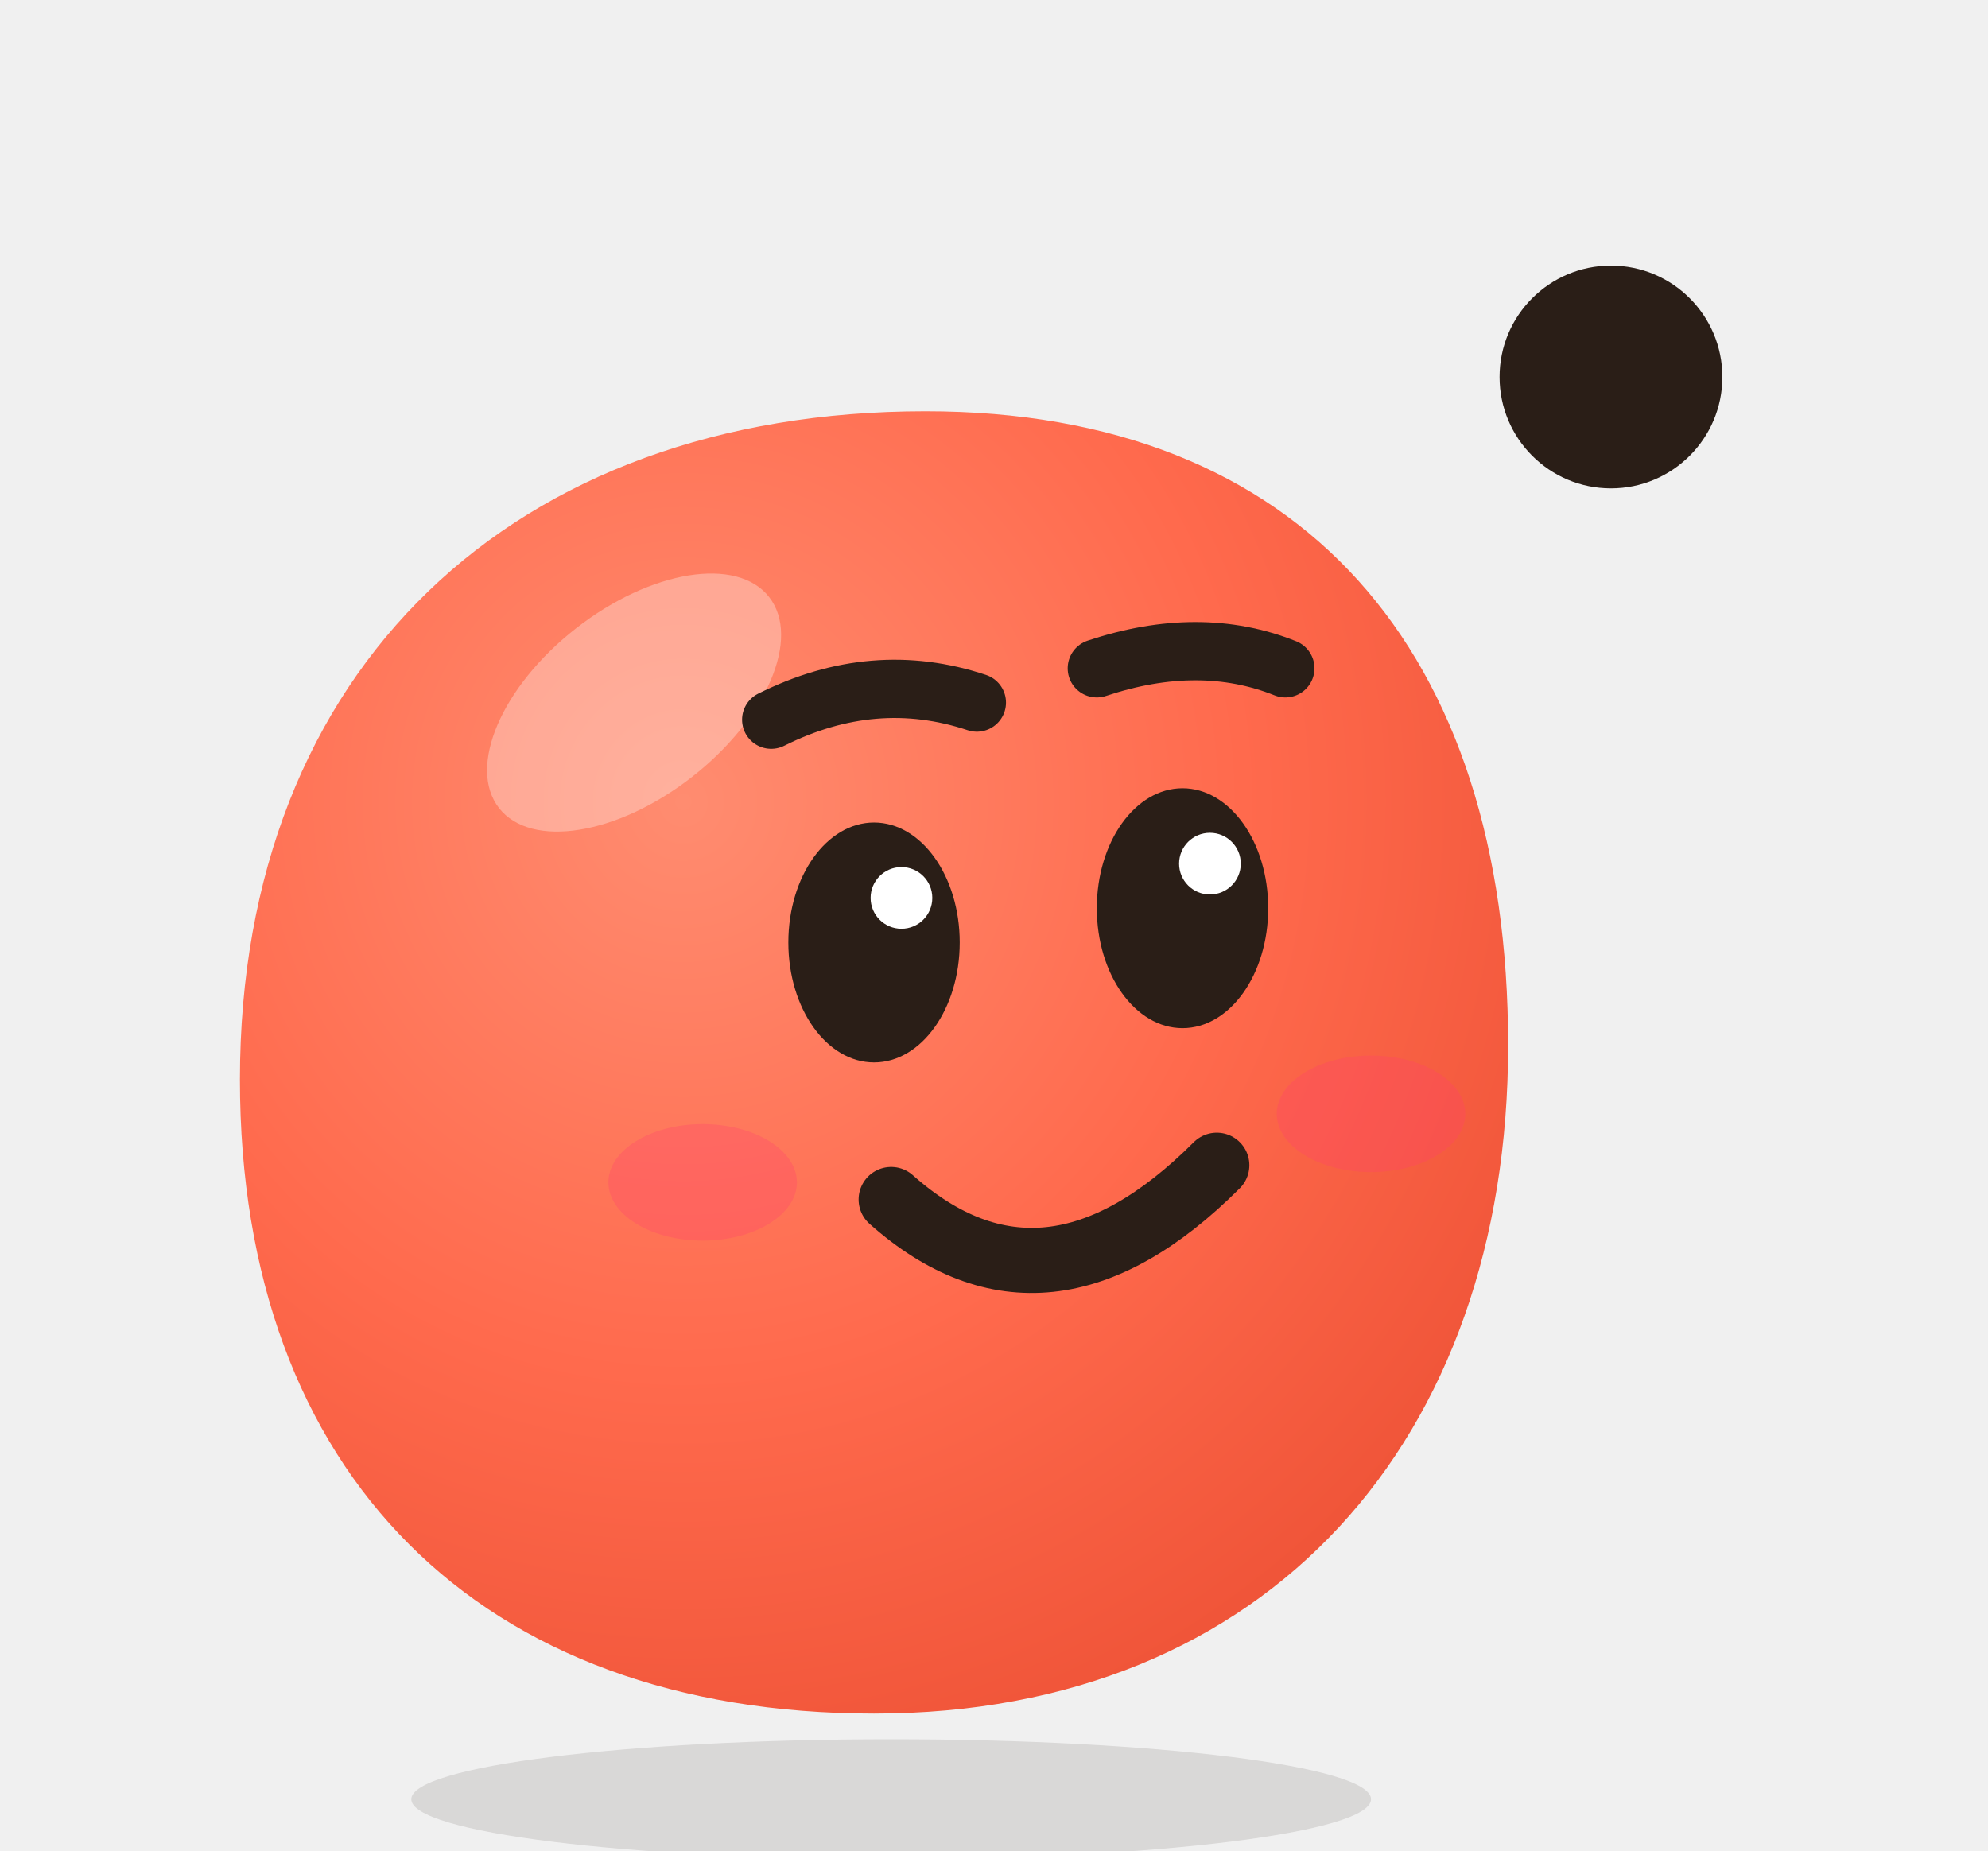
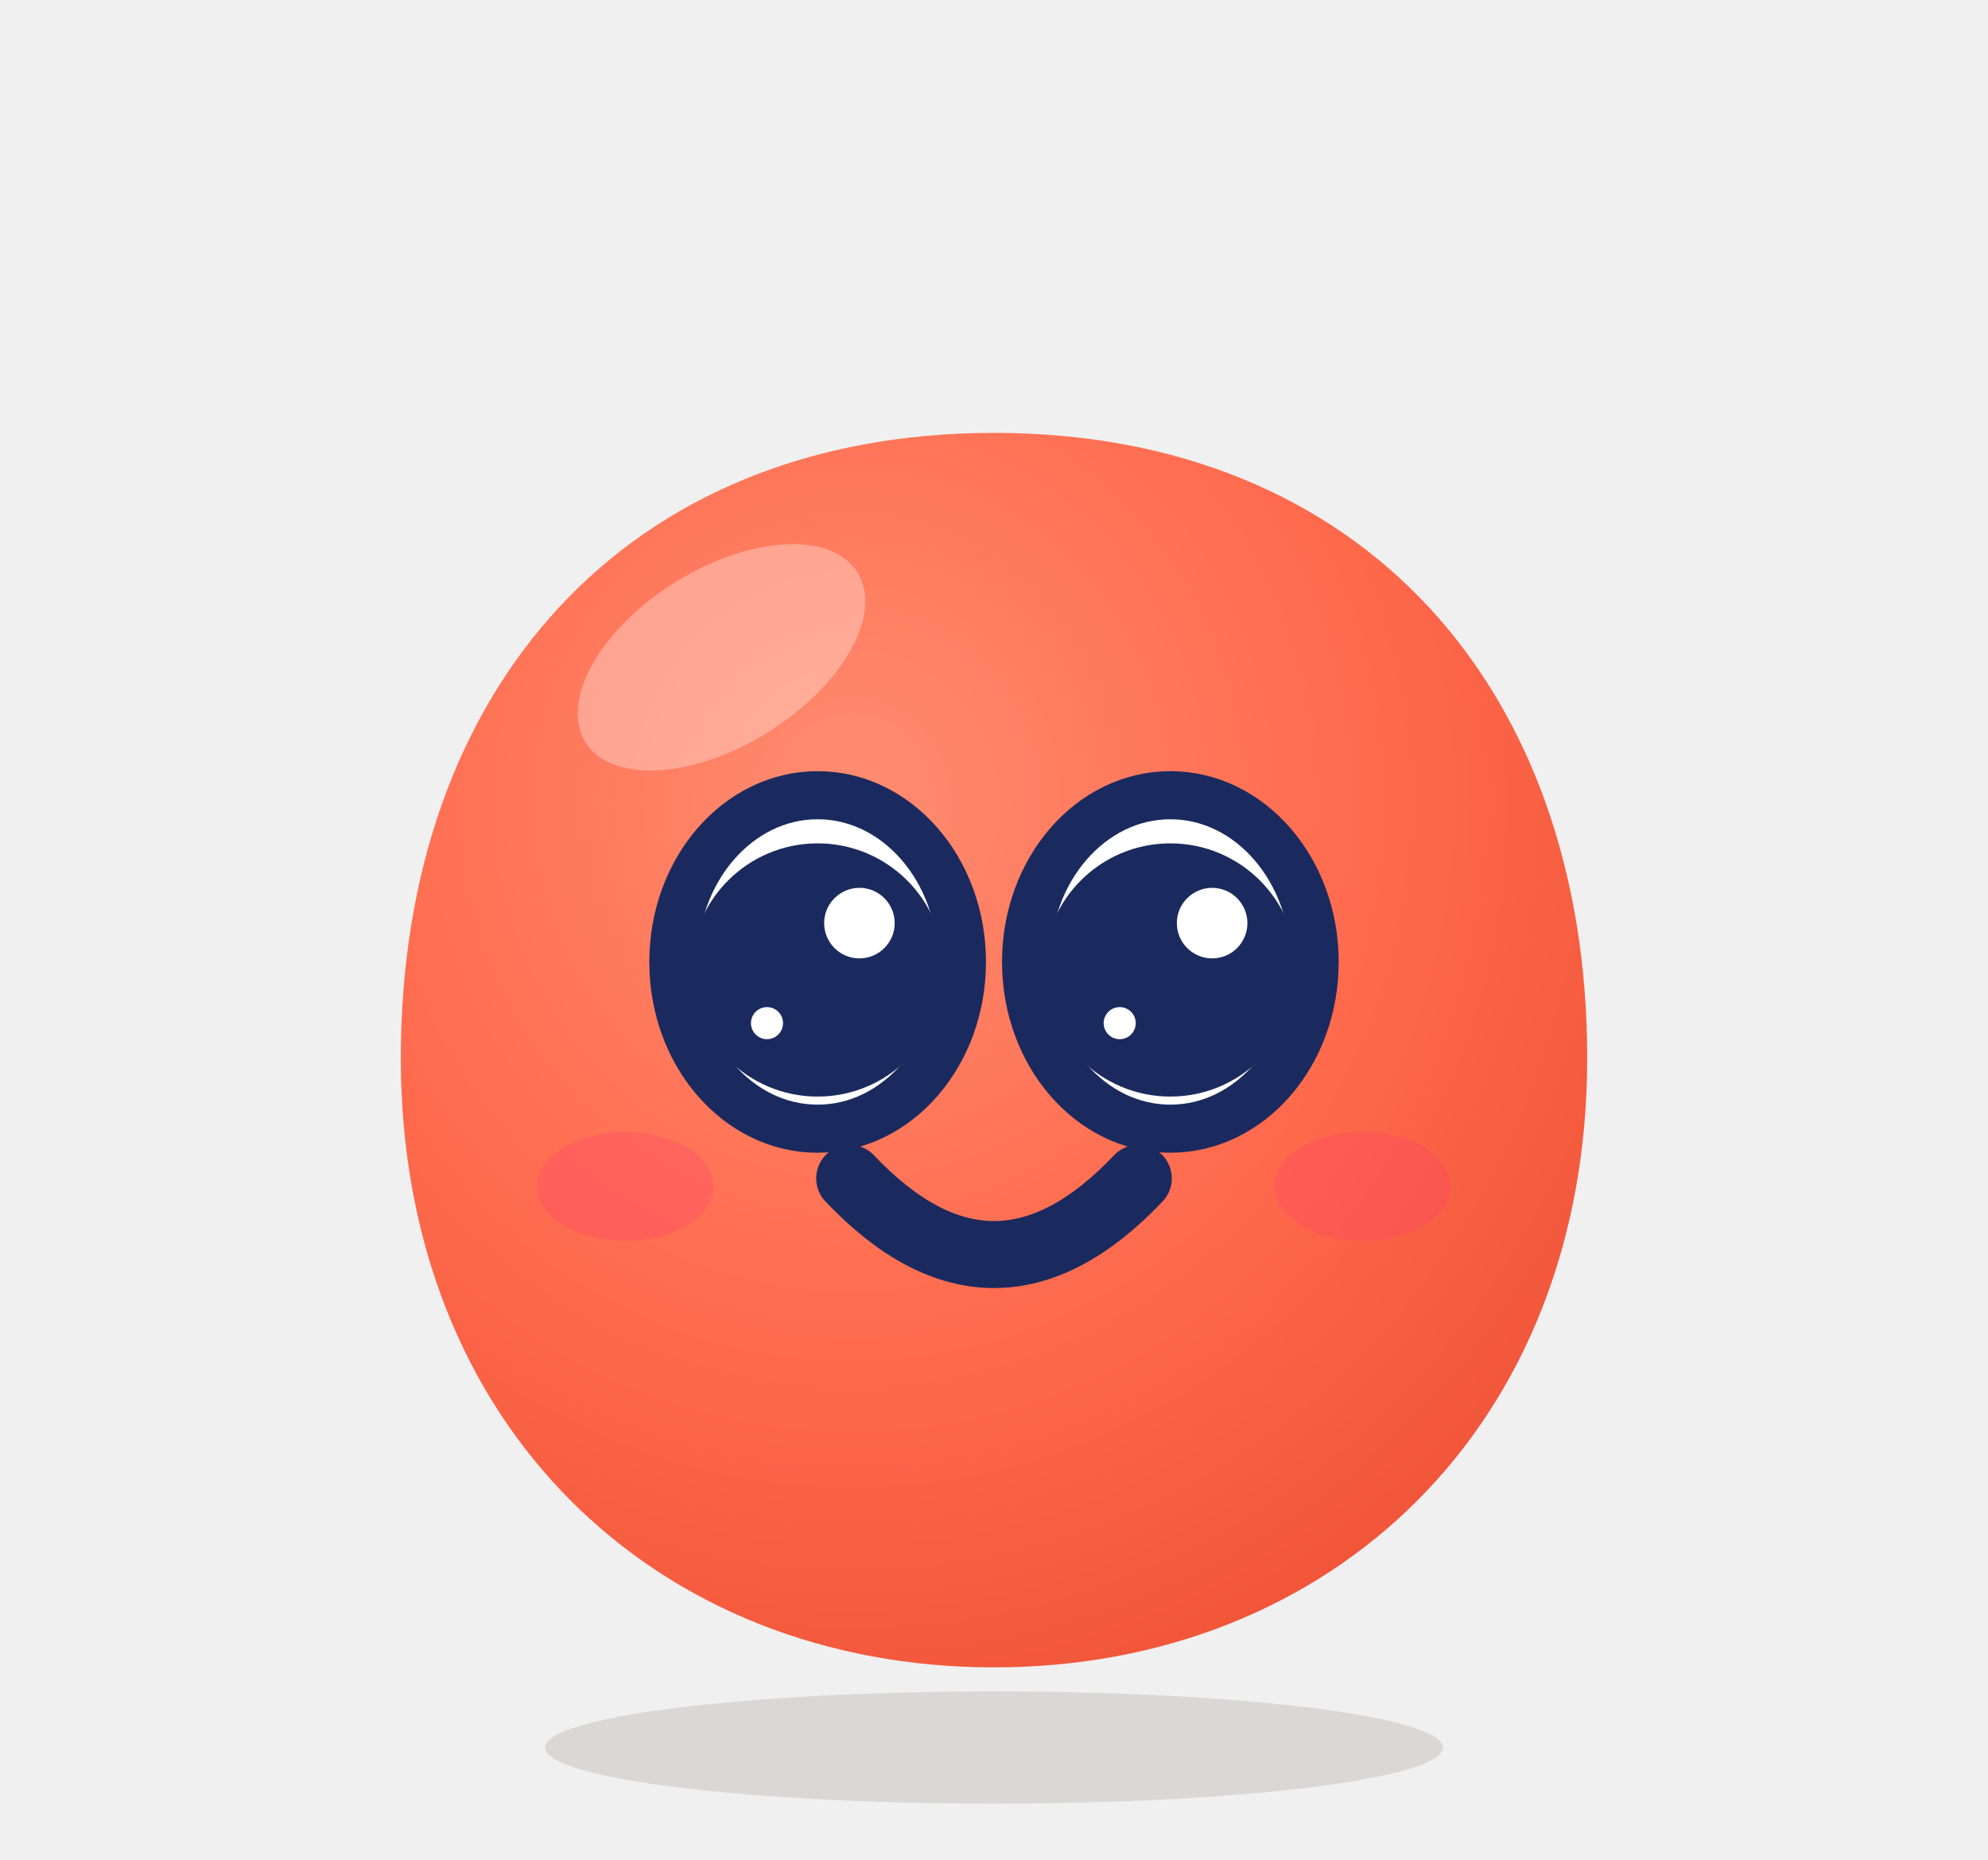
- <svg xmlns="http://www.w3.org/2000/svg" viewBox="-8 -6 116 108">
+ <svg xmlns="http://www.w3.org/2000/svg" viewBox="-12 -10 124 116">
  <defs>
-     <radialGradient id="denker-verloop" cx="35%" cy="30%" r="80%">
+     <radialGradient id="denker-verloop" cx="38%" cy="30%" r="80%">
      <stop offset="0" stop-color="#FF8C70" />
      <stop offset=".55" stop-color="#FF6A4D" />
      <stop offset="1" stop-color="#EE5236" />
    </radialGradient>
  </defs>
-   <ellipse class="shadow" cx="44" cy="99" rx="28" ry="3.5" fill="#2A1E17" opacity=".12" />
+   <ellipse class="shadow" cx="50" cy="99" rx="28" ry="3.5" fill="#2A1E17" opacity=".12" />
  <g class="lijf">
-     <path d="M46 18C68 18 80 32 80 55C80 78 66 94 43 94C20 94 6 80 6 57C6 33 22 18 46 18Z" fill="url(#denker-verloop)" />
-     <ellipse cx="29" cy="35" rx="10" ry="5.5" transform="rotate(-38 29 35)" fill="#fff" opacity=".32" />
-     <ellipse cx="33" cy="63" rx="5.5" ry="3.4" fill="#FF3D6E" opacity=".28" />
-     <ellipse cx="72" cy="59" rx="5.5" ry="3.4" fill="#FF3D6E" opacity=".28" />
+     <path d="M50 17C73 17 87 33 87 56C87 79 71 94 50 94C29 94 13 79 13 56C13 33 27 17 50 17Z" fill="url(#denker-verloop)" />
+     <ellipse cx="33" cy="31" rx="10" ry="5.5" transform="rotate(-32 33 31)" fill="#fff" opacity=".32" />
+     <ellipse cx="27" cy="64" rx="5.5" ry="3.4" fill="#FF3D6E" opacity=".28" />
+     <ellipse cx="73" cy="64" rx="5.5" ry="3.4" fill="#FF3D6E" opacity=".28" />
    <g class="face">
-       <g class="pupils">
-         <g class="eye">
-           <ellipse cx="43" cy="49" rx="5" ry="7" fill="#2A1E17" />
-           <circle cx="44.6" cy="46.4" r="1.8" fill="#fff" />
+       <g class="eye">
+         <clipPath id="denker-oog-39">
+           <ellipse cx="39" cy="50" rx="9" ry="10.4" />
+         </clipPath>
+         <ellipse cx="39" cy="50" rx="9" ry="10.4" fill="#fff" />
+         <g clip-path="url(#denker-oog-39)">
+           <g class="pupil">
+             <circle cx="39" cy="50.5" r="7.897" fill="#1B2A5E" />
+             <circle cx="41.606" cy="47.578" r="2.2" fill="#fff" />
+             <circle cx="35.841" cy="53.817" r="1" fill="#fff" />
+           </g>
        </g>
-         <g class="eye">
-           <ellipse cx="61" cy="47" rx="5" ry="7" fill="#2A1E17" />
-           <circle cx="62.6" cy="44.4" r="1.8" fill="#fff" />
+         <ellipse cx="39" cy="50" rx="9" ry="10.4" fill="none" stroke="#1B2A5E" stroke-width="3" />
+       </g>
+       <g class="eye">
+         <clipPath id="denker-oog-61">
+           <ellipse cx="61" cy="50" rx="9" ry="10.4" />
+         </clipPath>
+         <ellipse cx="61" cy="50" rx="9" ry="10.4" fill="#fff" />
+         <g clip-path="url(#denker-oog-61)">
+           <g class="pupil">
+             <circle cx="61" cy="50.5" r="7.897" fill="#1B2A5E" />
+             <circle cx="63.606" cy="47.578" r="2.2" fill="#fff" />
+             <circle cx="57.841" cy="53.817" r="1" fill="#fff" />
+           </g>
        </g>
+         <ellipse cx="61" cy="50" rx="9" ry="10.4" fill="none" stroke="#1B2A5E" stroke-width="3" />
      </g>
-       <path d="M37 36 Q43 33 49 35" fill="none" stroke="#2A1E17" stroke-width="3.4" stroke-linecap="round" />
-       <path d="M56 33 Q62 31 67 33" fill="none" stroke="#2A1E17" stroke-width="3.4" stroke-linecap="round" />
-       <path d="M44 64 Q53 72 63 62" fill="none" stroke="#2A1E17" stroke-width="3.8" stroke-linecap="round" />
+       <path d="M41 63.5 Q50 73 59 63.5" fill="none" stroke="#1B2A5E" stroke-width="4.18" stroke-linecap="round" stroke-linejoin="round" />
    </g>
  </g>
-   <circle class="dot" cx="86" cy="16" r="6.5" fill="#2A1E17" />
</svg>
